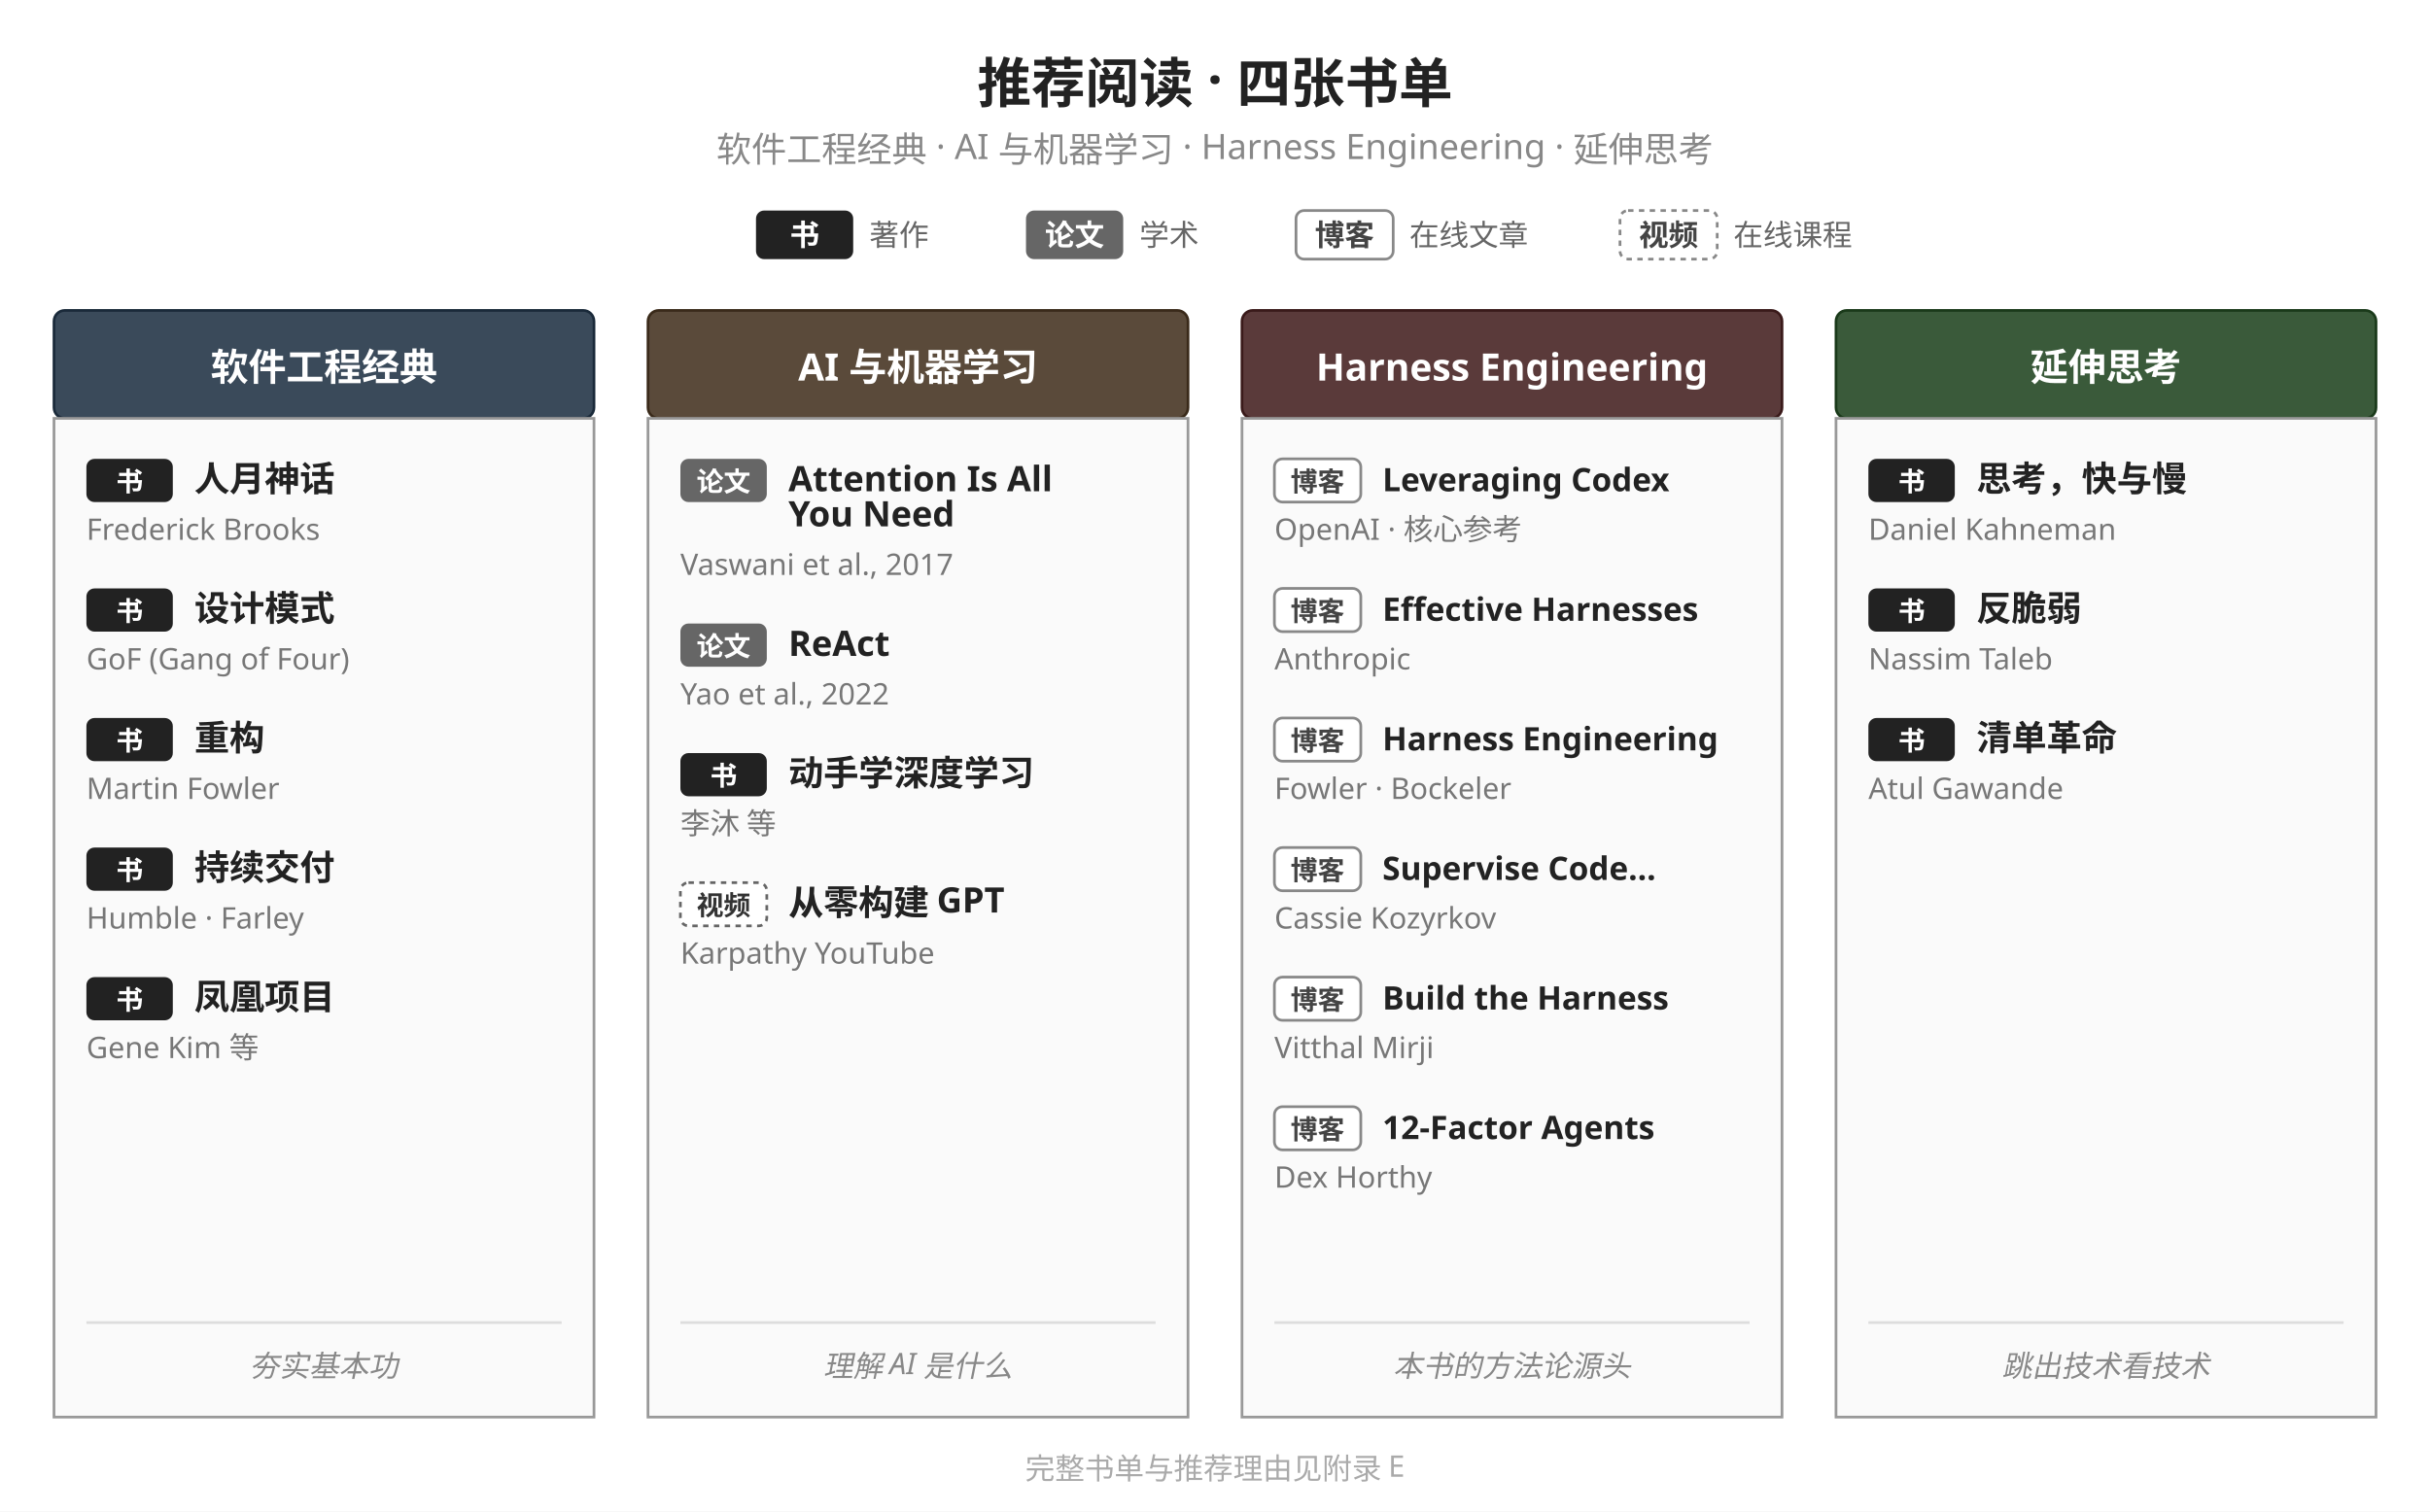
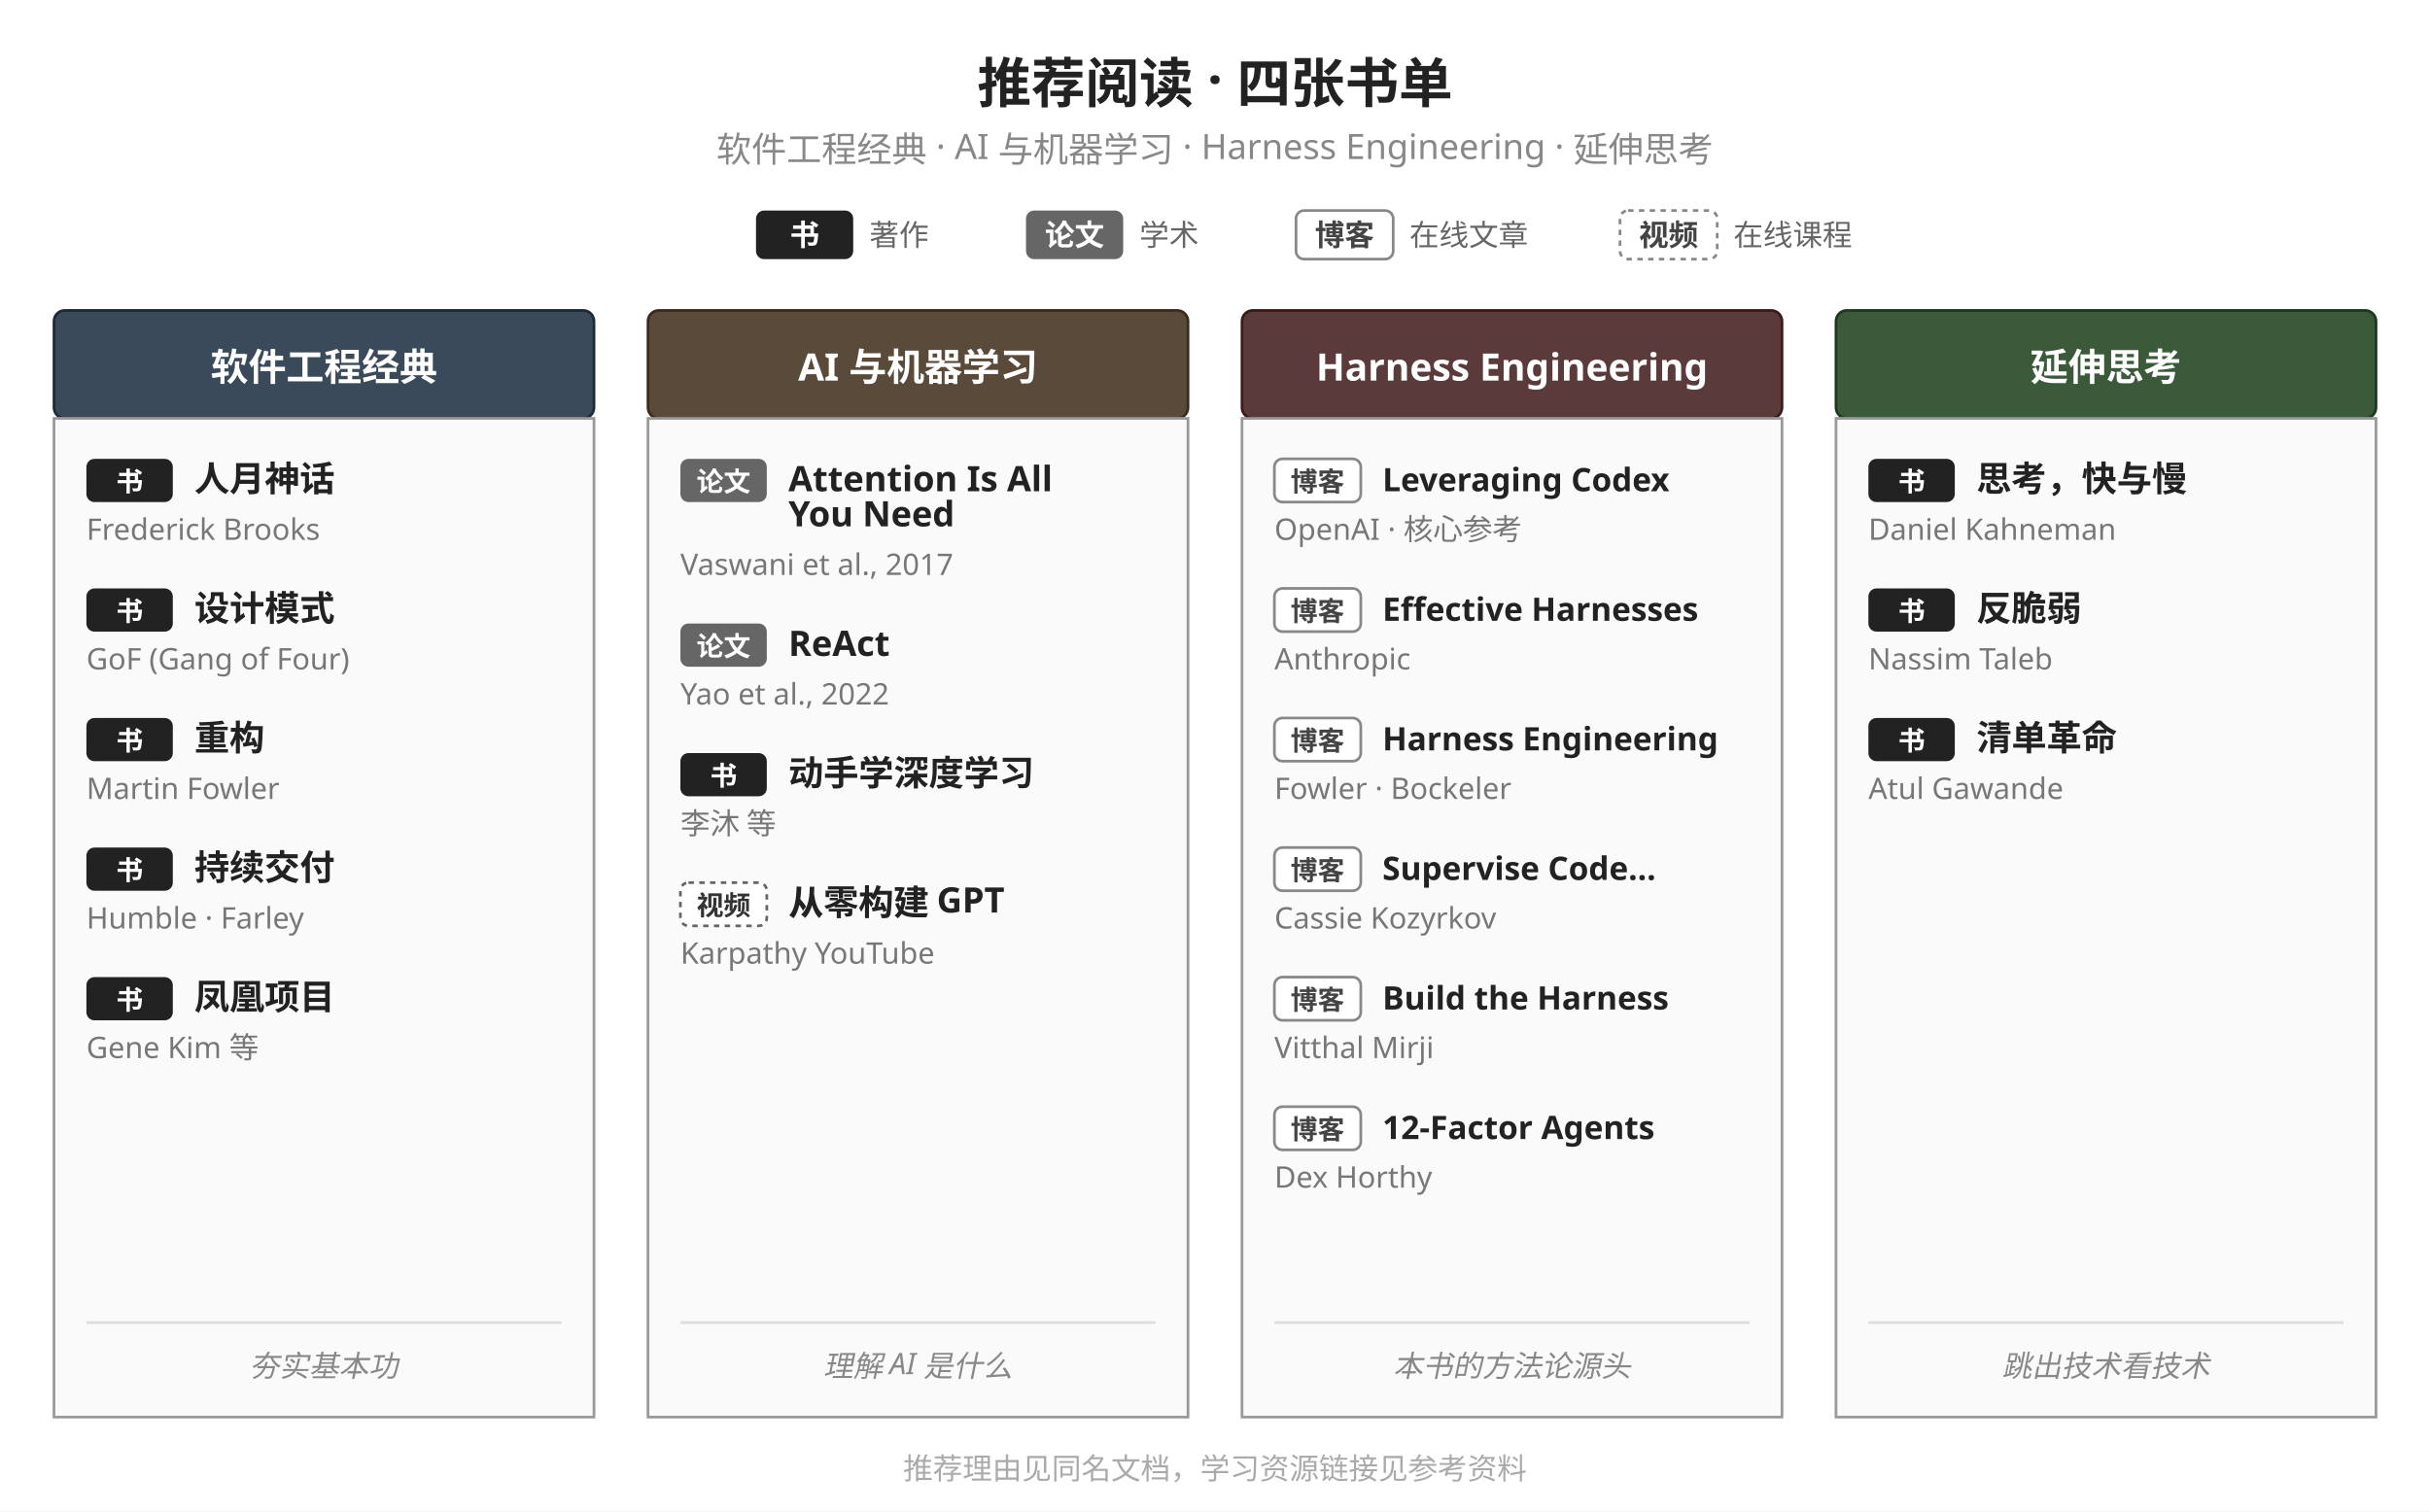
<svg xmlns="http://www.w3.org/2000/svg" width="900" height="560" viewBox="0 0 900 560" font-family="Microsoft YaHei, Noto Sans SC, sans-serif">
  <rect width="900" height="560" fill="#fff" />
  <text x="450" y="38" text-anchor="middle" font-size="20" font-weight="700" fill="#222">推荐阅读 · 四张书单</text>
  <text x="450" y="60" text-anchor="middle" font-size="13" fill="#888">软件工程经典 · AI 与机器学习 · Harness Engineering · 延伸思考</text>
  <g font-size="11">
    <rect x="280" y="78" width="36" height="18" rx="3" fill="#222" />
    <text x="298" y="91" text-anchor="middle" font-weight="700" fill="#fff">书</text>
    <text x="322" y="91" text-anchor="start" fill="#666">著作</text>
    <rect x="380" y="78" width="36" height="18" rx="3" fill="#666" />
    <text x="398" y="91" text-anchor="middle" font-weight="700" fill="#fff">论文</text>
    <text x="422" y="91" text-anchor="start" fill="#666">学术</text>
    <rect x="480" y="78" width="36" height="18" rx="3" fill="#fff" stroke="#888" stroke-width="1" />
    <text x="498" y="91" text-anchor="middle" font-weight="700" fill="#444">博客</text>
    <text x="522" y="91" text-anchor="start" fill="#666">在线文章</text>
    <rect x="600" y="78" width="36" height="18" rx="3" fill="#fff" stroke="#888" stroke-width="1" stroke-dasharray="2 2" />
    <text x="618" y="91" text-anchor="middle" font-weight="700" fill="#444">视频</text>
    <text x="642" y="91" text-anchor="start" fill="#666">在线课程</text>
  </g>
  <rect x="20" y="115" width="200" height="40" rx="4" fill="#3a4a5a" stroke="#1a2a3a" stroke-width="1" />
  <text x="120" y="141" text-anchor="middle" font-size="14" font-weight="700" fill="#fff">软件工程经典</text>
  <rect x="20" y="155" width="200" height="370" fill="#fafafa" stroke="#999" stroke-width="1" />
  <rect x="32" y="170" width="32" height="16" rx="3" fill="#222" />
  <text x="48" y="182" text-anchor="middle" font-size="10" font-weight="700" fill="#fff">书</text>
  <text x="72" y="182" text-anchor="start" font-size="13" font-weight="700" fill="#222">人月神话</text>
  <text x="32" y="200" text-anchor="start" font-size="11" fill="#777">Frederick Brooks</text>
  <rect x="32" y="218" width="32" height="16" rx="3" fill="#222" />
  <text x="48" y="230" text-anchor="middle" font-size="10" font-weight="700" fill="#fff">书</text>
  <text x="72" y="230" text-anchor="start" font-size="13" font-weight="700" fill="#222">设计模式</text>
  <text x="32" y="248" text-anchor="start" font-size="11" fill="#777">GoF (Gang of Four)</text>
  <rect x="32" y="266" width="32" height="16" rx="3" fill="#222" />
  <text x="48" y="278" text-anchor="middle" font-size="10" font-weight="700" fill="#fff">书</text>
  <text x="72" y="278" text-anchor="start" font-size="13" font-weight="700" fill="#222">重构</text>
  <text x="32" y="296" text-anchor="start" font-size="11" fill="#777">Martin Fowler</text>
  <rect x="32" y="314" width="32" height="16" rx="3" fill="#222" />
  <text x="48" y="326" text-anchor="middle" font-size="10" font-weight="700" fill="#fff">书</text>
  <text x="72" y="326" text-anchor="start" font-size="13" font-weight="700" fill="#222">持续交付</text>
  <text x="32" y="344" text-anchor="start" font-size="11" fill="#777">Humble · Farley</text>
  <rect x="32" y="362" width="32" height="16" rx="3" fill="#222" />
  <text x="48" y="374" text-anchor="middle" font-size="10" font-weight="700" fill="#fff">书</text>
  <text x="72" y="374" text-anchor="start" font-size="13" font-weight="700" fill="#222">凤凰项目</text>
  <text x="32" y="392" text-anchor="start" font-size="11" fill="#777">Gene Kim 等</text>
  <line x1="32" y1="490" x2="208" y2="490" stroke="#ddd" stroke-width="1" />
  <text x="120" y="510" text-anchor="middle" font-size="11" font-style="italic" fill="#888">夯实基本功</text>
  <rect x="240" y="115" width="200" height="40" rx="4" fill="#5a4a3a" stroke="#3a2a1a" stroke-width="1" />
  <text x="340" y="141" text-anchor="middle" font-size="14" font-weight="700" fill="#fff">AI 与机器学习</text>
  <rect x="240" y="155" width="200" height="370" fill="#fafafa" stroke="#999" stroke-width="1" />
  <rect x="252" y="170" width="32" height="16" rx="3" fill="#666" />
  <text x="268" y="182" text-anchor="middle" font-size="10" font-weight="700" fill="#fff">论文</text>
  <text x="292" y="182" text-anchor="start" font-size="13" font-weight="700" fill="#222">Attention Is All</text>
  <text x="292" y="195" text-anchor="start" font-size="13" font-weight="700" fill="#222">You Need</text>
  <text x="252" y="213" text-anchor="start" font-size="11" fill="#777">Vaswani et al., 2017</text>
  <rect x="252" y="231" width="32" height="16" rx="3" fill="#666" />
  <text x="268" y="243" text-anchor="middle" font-size="10" font-weight="700" fill="#fff">论文</text>
  <text x="292" y="243" text-anchor="start" font-size="13" font-weight="700" fill="#222">ReAct</text>
  <text x="252" y="261" text-anchor="start" font-size="11" fill="#777">Yao et al., 2022</text>
  <rect x="252" y="279" width="32" height="16" rx="3" fill="#222" />
  <text x="268" y="291" text-anchor="middle" font-size="10" font-weight="700" fill="#fff">书</text>
  <text x="292" y="291" text-anchor="start" font-size="13" font-weight="700" fill="#222">动手学深度学习</text>
  <text x="252" y="309" text-anchor="start" font-size="11" fill="#777">李沐 等</text>
  <rect x="252" y="327" width="32" height="16" rx="3" fill="#fff" stroke="#666" stroke-width="1" stroke-dasharray="2 2" />
  <text x="268" y="339" text-anchor="middle" font-size="10" font-weight="700" fill="#333">视频</text>
  <text x="292" y="339" text-anchor="start" font-size="13" font-weight="700" fill="#222">从零构建 GPT</text>
  <text x="252" y="357" text-anchor="start" font-size="11" fill="#777">Karpathy YouTube</text>
  <line x1="252" y1="490" x2="428" y2="490" stroke="#ddd" stroke-width="1" />
  <text x="340" y="510" text-anchor="middle" font-size="11" font-style="italic" fill="#888">理解 AI 是什么</text>
  <rect x="460" y="115" width="200" height="40" rx="4" fill="#5a3a3a" stroke="#3a1a1a" stroke-width="1" />
  <text x="560" y="141" text-anchor="middle" font-size="14" font-weight="700" fill="#fff">Harness Engineering</text>
  <rect x="460" y="155" width="200" height="370" fill="#fafafa" stroke="#999" stroke-width="1" />
  <rect x="472" y="170" width="32" height="16" rx="3" fill="#fff" stroke="#888" stroke-width="1" />
  <text x="488" y="182" text-anchor="middle" font-size="10" font-weight="700" fill="#444">博客</text>
  <text x="512" y="182" text-anchor="start" font-size="12" font-weight="700" fill="#222">Leveraging Codex</text>
  <text x="472" y="200" text-anchor="start" font-size="11" fill="#777">OpenAI · 核心参考</text>
  <rect x="472" y="218" width="32" height="16" rx="3" fill="#fff" stroke="#888" stroke-width="1" />
  <text x="488" y="230" text-anchor="middle" font-size="10" font-weight="700" fill="#444">博客</text>
  <text x="512" y="230" text-anchor="start" font-size="12" font-weight="700" fill="#222">Effective Harnesses</text>
  <text x="472" y="248" text-anchor="start" font-size="11" fill="#777">Anthropic</text>
  <rect x="472" y="266" width="32" height="16" rx="3" fill="#fff" stroke="#888" stroke-width="1" />
  <text x="488" y="278" text-anchor="middle" font-size="10" font-weight="700" fill="#444">博客</text>
  <text x="512" y="278" text-anchor="start" font-size="12" font-weight="700" fill="#222">Harness Engineering</text>
  <text x="472" y="296" text-anchor="start" font-size="11" fill="#777">Fowler · Bockeler</text>
  <rect x="472" y="314" width="32" height="16" rx="3" fill="#fff" stroke="#888" stroke-width="1" />
  <text x="488" y="326" text-anchor="middle" font-size="10" font-weight="700" fill="#444">博客</text>
  <text x="512" y="326" text-anchor="start" font-size="12" font-weight="700" fill="#222">Supervise Code...</text>
  <text x="472" y="344" text-anchor="start" font-size="11" fill="#777">Cassie Kozyrkov</text>
  <rect x="472" y="362" width="32" height="16" rx="3" fill="#fff" stroke="#888" stroke-width="1" />
  <text x="488" y="374" text-anchor="middle" font-size="10" font-weight="700" fill="#444">博客</text>
  <text x="512" y="374" text-anchor="start" font-size="12" font-weight="700" fill="#222">Build the Harness</text>
  <text x="472" y="392" text-anchor="start" font-size="11" fill="#777">Vitthal Mirji</text>
  <rect x="472" y="410" width="32" height="16" rx="3" fill="#fff" stroke="#888" stroke-width="1" />
  <text x="488" y="422" text-anchor="middle" font-size="10" font-weight="700" fill="#444">博客</text>
  <text x="512" y="422" text-anchor="start" font-size="12" font-weight="700" fill="#222">12-Factor Agents</text>
  <text x="472" y="440" text-anchor="start" font-size="11" fill="#777">Dex Horthy</text>
  <line x1="472" y1="490" x2="648" y2="490" stroke="#ddd" stroke-width="1" />
  <text x="560" y="510" text-anchor="middle" font-size="11" font-style="italic" fill="#888">本书的方法论源头</text>
  <rect x="680" y="115" width="200" height="40" rx="4" fill="#3a5a3a" stroke="#1a3a1a" stroke-width="1" />
  <text x="780" y="141" text-anchor="middle" font-size="14" font-weight="700" fill="#fff">延伸思考</text>
  <rect x="680" y="155" width="200" height="370" fill="#fafafa" stroke="#999" stroke-width="1" />
  <rect x="692" y="170" width="32" height="16" rx="3" fill="#222" />
  <text x="708" y="182" text-anchor="middle" font-size="10" font-weight="700" fill="#fff">书</text>
  <text x="732" y="182" text-anchor="start" font-size="13" font-weight="700" fill="#222">思考，快与慢</text>
  <text x="692" y="200" text-anchor="start" font-size="11" fill="#777">Daniel Kahneman</text>
  <rect x="692" y="218" width="32" height="16" rx="3" fill="#222" />
  <text x="708" y="230" text-anchor="middle" font-size="10" font-weight="700" fill="#fff">书</text>
  <text x="732" y="230" text-anchor="start" font-size="13" font-weight="700" fill="#222">反脆弱</text>
  <text x="692" y="248" text-anchor="start" font-size="11" fill="#777">Nassim Taleb</text>
  <rect x="692" y="266" width="32" height="16" rx="3" fill="#222" />
  <text x="708" y="278" text-anchor="middle" font-size="10" font-weight="700" fill="#fff">书</text>
  <text x="732" y="278" text-anchor="start" font-size="13" font-weight="700" fill="#222">清单革命</text>
  <text x="692" y="296" text-anchor="start" font-size="11" fill="#777">Atul Gawande</text>
  <line x1="692" y1="490" x2="868" y2="490" stroke="#ddd" stroke-width="1" />
  <text x="780" y="510" text-anchor="middle" font-size="11" font-style="italic" fill="#888">跳出技术看技术</text>
-   <text x="450" y="548" text-anchor="middle" font-size="11" fill="#aaa">完整书单与推荐理由见附录 E</text>
+   <text x="450" y="548" text-anchor="middle" font-size="11" fill="#aaa">推荐理由见同名文档，学习资源链接见参考资料</text>
</svg>
